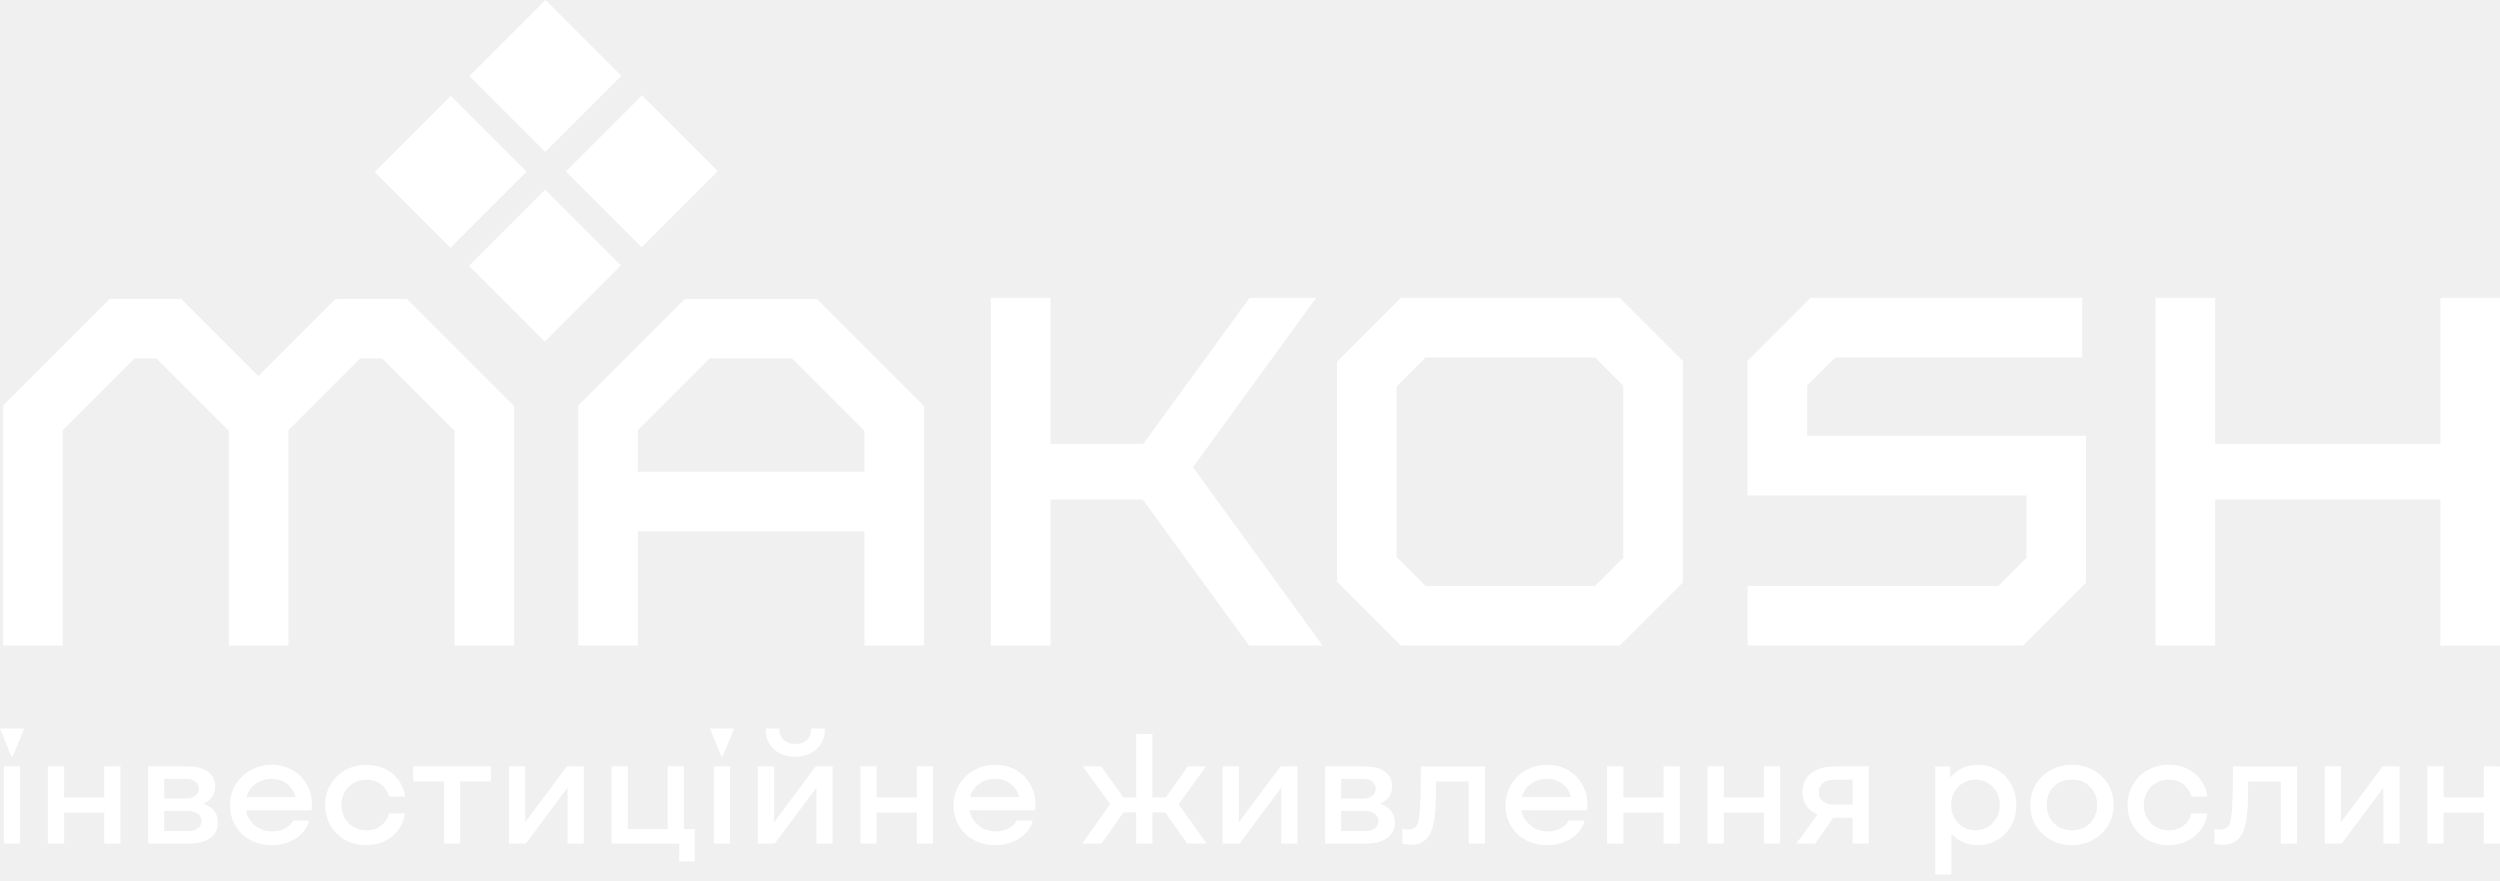
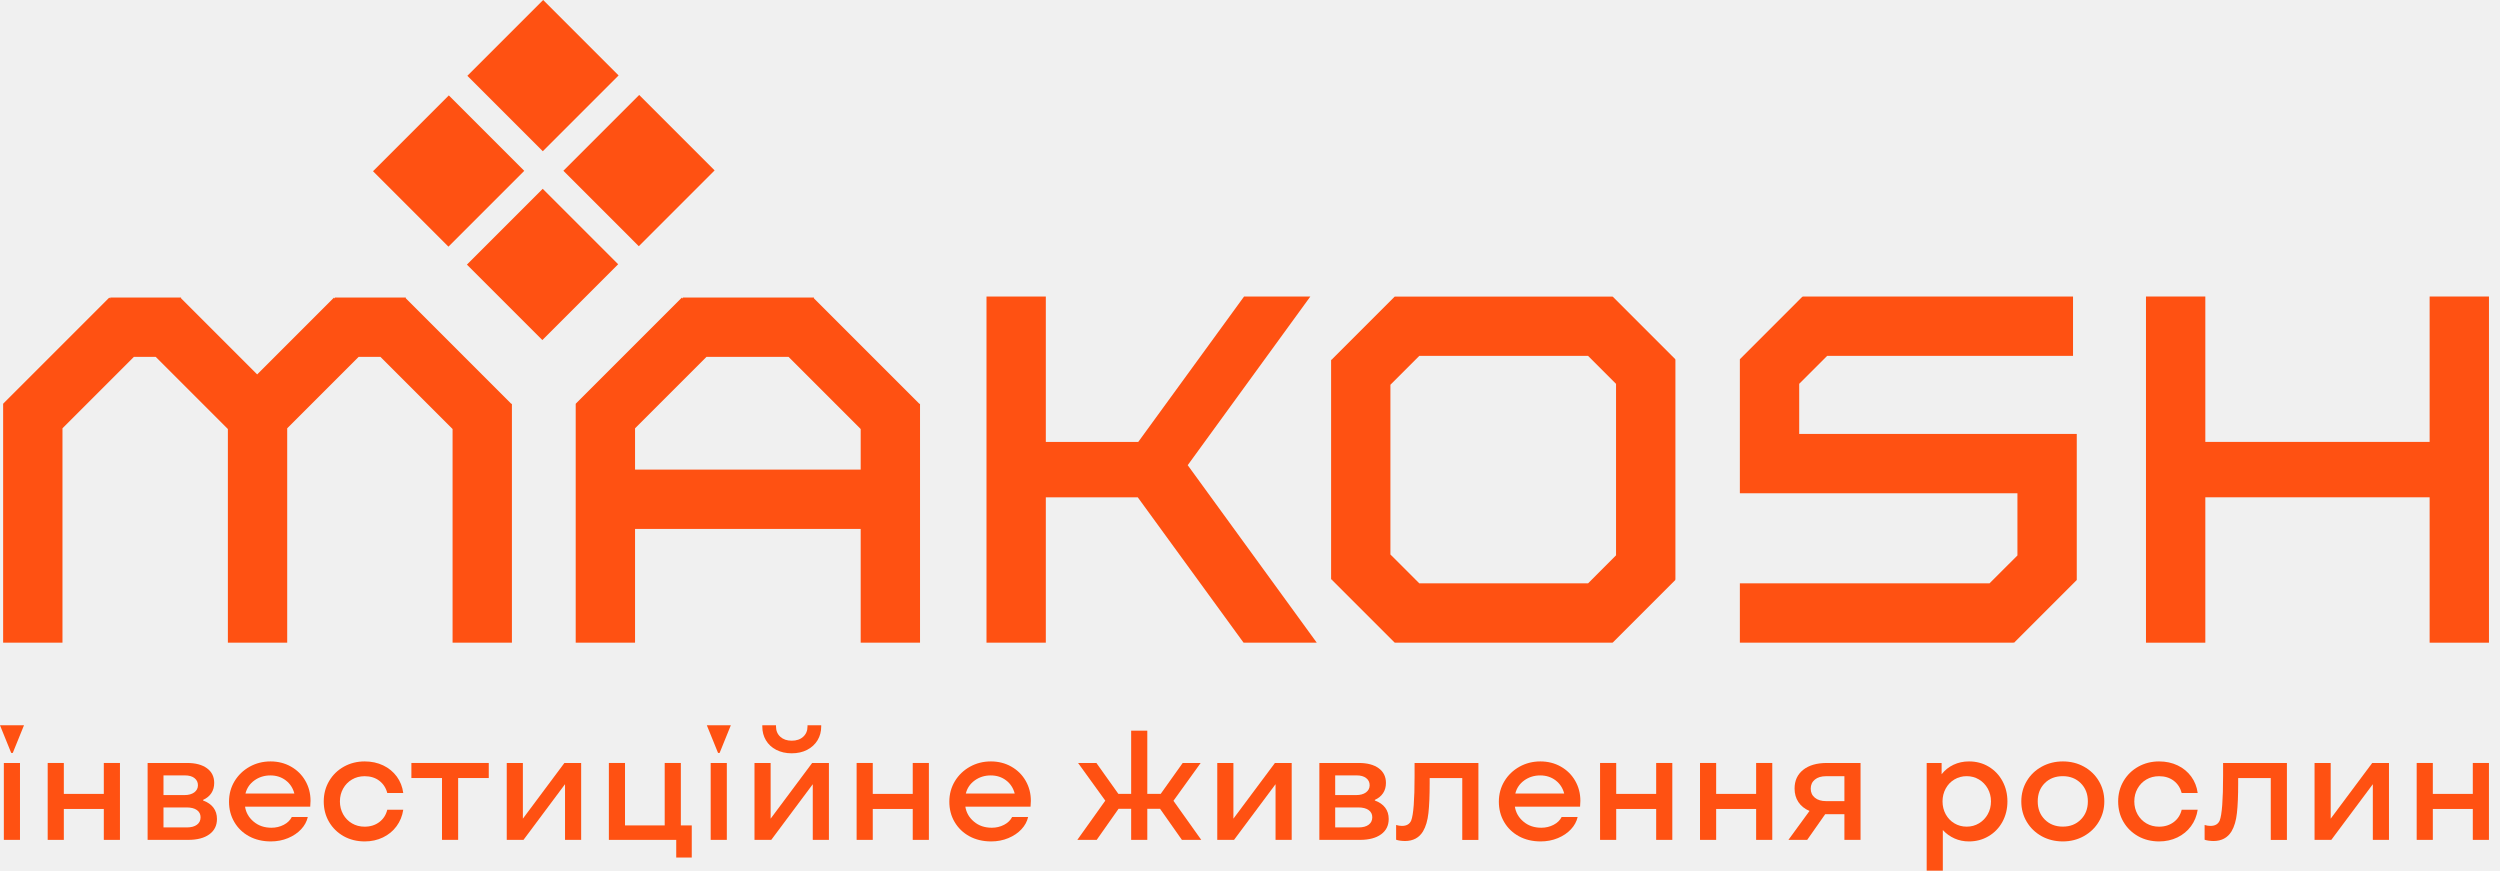
- <svg xmlns="http://www.w3.org/2000/svg" width="230" height="81" viewBox="0 0 230 81" fill="none">
-   <path d="M50.191 4.29993e-07L43.185 7.005L50.156 13.976L57.162 6.971L50.191 4.29993e-07Z" fill="white" />
-   <path d="M59.064 8.775L52.059 15.78L59.029 22.751L66.035 15.746L59.064 8.775Z" fill="white" />
-   <path d="M50.152 17.447L43.147 24.452L50.117 31.423L57.123 24.418L50.152 17.447Z" fill="white" />
-   <path d="M41.44 22.793L48.445 15.787L41.474 8.816L34.469 15.822L41.44 22.793Z" fill="white" />
-   <path d="M121.085 27.401H114.961L105.183 40.835H96.641V27.401H91.158V59.389H96.641V45.955H105.137L114.915 59.389H121.678L109.752 42.985L121.085 27.401Z" fill="white" />
-   <path d="M224.517 27.401V40.835H203.79V27.401H198.307V59.389H203.79V45.955H224.517V59.389H230V27.401H224.517Z" fill="white" />
-   <path d="M84.947 37.305L75.212 27.569V27.495H63.098V27.59L63.009 27.501L53.205 37.305L53.216 37.316H53.199V59.389H58.682V48.878H79.533V59.389H85.016V37.316H84.936L84.947 37.305ZM58.682 43.395V39.578L65.285 32.975H72.864L79.533 39.644V43.395H58.682Z" fill="white" />
-   <path d="M149.028 27.412L149.008 27.432V27.406H128.891V27.426L128.877 27.412L123.084 33.204L123.116 33.236H123.004V53.554H123.118L123.084 53.588L128.877 59.381L128.891 59.366V59.386H149.008V59.361L149.028 59.381L154.821 53.588L154.786 53.554H154.821V33.236H154.789L154.821 33.204L149.028 27.412ZM146.749 53.906H131.153L128.484 51.237V35.555L131.153 32.887H146.749L149.335 35.472V51.315L146.749 53.906Z" fill="white" />
-   <path d="M191.91 40.096H166.261V35.466L168.843 32.887H191.564V27.401H166.607V27.438L166.57 27.401L160.777 33.196L160.789 33.204H160.777V40.096V45.58H186.427V51.326L183.847 53.906H160.777V59.389H186.08V59.355L186.118 59.389L191.91 53.597L191.899 53.585H191.91V44.595V40.096Z" fill="white" />
-   <path d="M47.236 37.305L37.501 27.567V27.492H30.952V27.587L30.863 27.498L23.765 34.599L16.733 27.567V27.492H10.188V27.587L10.099 27.498L0.292 37.305L0.306 37.316H0.289V59.389H5.772V39.578L12.375 32.975H14.388L21.057 39.644V59.389H26.54V39.578L33.142 32.975H35.153L41.821 39.644V59.389H47.304V37.316H47.224L47.236 37.305Z" fill="white" />
-   <path d="M0 67.023H2.216L1.18 69.58H1.037L0 67.023ZM0.355 70.505H1.847V77.611H0.355V70.505Z" fill="white" />
-   <path d="M4.406 70.505H5.898V73.362H9.592V70.505H11.084V77.611H9.592V74.754H5.898V77.611H4.406V70.505Z" fill="white" />
-   <path d="M17.294 70.505C18.07 70.505 18.683 70.668 19.127 70.994C19.573 71.321 19.794 71.773 19.794 72.352C19.794 72.712 19.705 73.024 19.53 73.291C19.356 73.557 19.101 73.766 18.769 73.915V73.972C19.187 74.124 19.502 74.344 19.722 74.633C19.94 74.923 20.049 75.272 20.049 75.679C20.049 76.286 19.814 76.758 19.344 77.099C18.875 77.439 18.225 77.611 17.392 77.611H13.641V70.505H17.294ZM17.95 73.225C18.176 73.059 18.291 72.838 18.291 72.563C18.291 72.288 18.185 72.068 17.97 71.902C17.758 71.736 17.466 71.653 17.097 71.653H15.107V73.471H17.039C17.417 73.474 17.721 73.391 17.95 73.225ZM18.199 76.211C18.422 76.045 18.534 75.816 18.534 75.521C18.534 75.238 18.419 75.014 18.193 74.854C17.967 74.694 17.649 74.614 17.24 74.614H15.107V76.46H17.265C17.663 76.46 17.976 76.377 18.199 76.211Z" fill="white" />
-   <path d="M23.015 77.276C22.43 76.959 21.978 76.52 21.652 75.962C21.325 75.404 21.162 74.777 21.162 74.087C21.162 73.385 21.334 72.752 21.675 72.188C22.015 71.624 22.479 71.18 23.066 70.851C23.653 70.525 24.297 70.362 24.999 70.362C25.689 70.362 26.319 70.519 26.883 70.837C27.447 71.155 27.891 71.59 28.212 72.145C28.532 72.701 28.695 73.316 28.695 74.001C28.695 74.132 28.687 74.313 28.667 74.542H22.642C22.728 75.092 22.992 75.553 23.438 75.928C23.885 76.303 24.432 76.489 25.088 76.489C25.494 76.489 25.872 76.4 26.219 76.22C26.565 76.039 26.814 75.799 26.966 75.495H28.444C28.349 75.913 28.143 76.291 27.825 76.632C27.507 76.973 27.103 77.245 26.617 77.448C26.13 77.651 25.595 77.754 25.019 77.754C24.263 77.752 23.599 77.594 23.015 77.276ZM26.405 72.111C26.007 71.807 25.534 71.656 24.985 71.656C24.426 71.656 23.934 71.81 23.507 72.117C23.081 72.426 22.806 72.83 22.683 73.331H27.201C27.069 72.821 26.803 72.414 26.405 72.111Z" fill="white" />
-   <path d="M31.757 77.271C31.184 76.947 30.735 76.509 30.406 75.948C30.079 75.389 29.916 74.76 29.916 74.058C29.916 73.368 30.082 72.738 30.414 72.174C30.746 71.61 31.202 71.166 31.777 70.845C32.355 70.525 32.994 70.362 33.696 70.362C34.331 70.362 34.904 70.485 35.416 70.731C35.929 70.977 36.344 71.321 36.668 71.762C36.988 72.203 37.189 72.707 37.263 73.276H35.786C35.663 72.804 35.416 72.426 35.047 72.145C34.678 71.865 34.228 71.727 33.696 71.727C33.26 71.727 32.868 71.83 32.525 72.034C32.178 72.237 31.906 72.517 31.708 72.873C31.511 73.228 31.411 73.623 31.411 74.058C31.411 74.493 31.511 74.888 31.708 75.246C31.906 75.601 32.181 75.882 32.525 76.085C32.871 76.288 33.26 76.391 33.696 76.391C34.225 76.391 34.678 76.248 35.053 75.965C35.428 75.681 35.671 75.301 35.786 74.828H37.263C37.177 75.398 36.971 75.905 36.645 76.349C36.318 76.795 35.897 77.139 35.388 77.385C34.875 77.631 34.311 77.754 33.696 77.754C32.977 77.752 32.33 77.591 31.757 77.271Z" fill="white" />
-   <path d="M40.845 71.896H38.016V70.505H45.165V71.896H42.336V77.609H40.845V71.896Z" fill="white" />
-   <path d="M46.826 70.505H48.318V75.65L52.155 70.505H53.704V77.611H52.212V72.466L48.375 77.611H46.826V70.505Z" fill="white" />
-   <path d="M62.489 77.611H56.264V70.505H57.755V76.274H61.423V70.505H62.915V76.274H63.923V79.243H62.489V77.611Z" fill="white" />
-   <path d="M65.318 67.023H67.534L66.498 69.58H66.355L65.318 67.023ZM65.673 70.505H67.165V77.611H65.673V70.505Z" fill="white" />
-   <path d="M69.721 70.505H71.213V75.65L75.049 70.505H76.598V77.611H75.107V72.466L71.27 77.611H69.721V70.505ZM71.731 69.291C71.318 69.079 71.001 68.784 70.777 68.409C70.554 68.034 70.442 67.61 70.442 67.137V67.023H71.708V67.123C71.708 67.521 71.84 67.842 72.106 68.082C72.372 68.323 72.721 68.446 73.157 68.446C73.6 68.446 73.958 68.326 74.222 68.082C74.488 67.842 74.62 67.521 74.62 67.123V67.023H75.885V67.137C75.885 67.613 75.771 68.036 75.545 68.409C75.319 68.784 74.998 69.076 74.585 69.291C74.173 69.505 73.698 69.611 73.157 69.611C72.615 69.611 72.143 69.502 71.731 69.291Z" fill="white" />
-   <path d="M79.158 70.505H80.65V73.362H84.344V70.505H85.835V77.611H84.344V74.754H80.65V77.611H79.158V70.505Z" fill="white" />
-   <path d="M89.582 77.276C88.998 76.959 88.546 76.52 88.216 75.962C87.887 75.404 87.727 74.777 87.727 74.087C87.727 73.385 87.898 72.752 88.239 72.188C88.58 71.624 89.044 71.18 89.631 70.851C90.218 70.525 90.862 70.362 91.563 70.362C92.253 70.362 92.883 70.519 93.447 70.837C94.011 71.155 94.455 71.59 94.776 72.145C95.097 72.701 95.26 73.316 95.26 74.001C95.26 74.132 95.251 74.313 95.231 74.542H89.207C89.293 75.092 89.556 75.553 90.003 75.928C90.447 76.303 90.996 76.489 91.652 76.489C92.059 76.489 92.437 76.4 92.783 76.22C93.13 76.039 93.379 75.799 93.531 75.495H95.008C94.913 75.913 94.707 76.291 94.389 76.632C94.072 76.973 93.668 77.245 93.181 77.448C92.694 77.651 92.159 77.754 91.583 77.754C90.83 77.752 90.166 77.594 89.582 77.276ZM92.972 72.111C92.574 71.807 92.102 71.656 91.552 71.656C90.994 71.656 90.501 71.81 90.075 72.117C89.648 72.426 89.373 72.83 89.25 73.331H93.768C93.636 72.821 93.37 72.414 92.972 72.111Z" fill="white" />
-   <path d="M102.137 73.986L99.623 70.505H101.316L103.349 73.362H104.528V67.521H106.02V73.362H107.257L109.29 70.505H110.953L108.437 74.001L111.008 77.611H109.218L107.2 74.74H106.02V77.611H104.528V74.74H103.363L101.344 77.611H99.555L102.137 73.986Z" fill="white" />
-   <path d="M112.484 70.505H113.976V75.65L117.813 70.505H119.362V77.611H117.87V72.466L114.033 77.611H112.484V70.505Z" fill="white" />
-   <path d="M125.573 70.505C126.349 70.505 126.962 70.668 127.406 70.994C127.853 71.321 128.073 71.773 128.073 72.352C128.073 72.712 127.984 73.024 127.81 73.291C127.635 73.557 127.38 73.766 127.048 73.915V73.972C127.466 74.124 127.781 74.344 128.002 74.633C128.219 74.923 128.328 75.272 128.328 75.679C128.328 76.286 128.093 76.758 127.624 77.099C127.154 77.439 126.504 77.611 125.671 77.611H121.92V70.505H125.573ZM126.226 73.225C126.453 73.059 126.567 72.838 126.567 72.563C126.567 72.288 126.461 72.068 126.246 71.902C126.034 71.736 125.742 71.653 125.373 71.653H123.383V73.471H125.316C125.697 73.474 126 73.391 126.226 73.225ZM126.475 76.211C126.699 76.045 126.81 75.816 126.81 75.521C126.81 75.238 126.696 75.014 126.47 74.854C126.244 74.694 125.926 74.614 125.516 74.614H123.383V76.46H125.542C125.943 76.46 126.252 76.377 126.475 76.211Z" fill="white" />
-   <path d="M129.012 77.597V76.234C129.201 76.291 129.381 76.32 129.553 76.32C129.98 76.32 130.263 76.154 130.406 75.822C130.615 75.281 130.718 73.909 130.718 71.701V70.507H136.617V77.614H135.125V71.902H132.113V72.4C132.113 73.528 132.075 74.436 131.998 75.129C131.921 75.822 131.758 76.383 131.5 76.821C131.139 77.417 130.581 77.717 129.822 77.717C129.49 77.709 129.221 77.671 129.012 77.597Z" fill="white" />
-   <path d="M140.358 77.276C139.777 76.959 139.322 76.52 138.996 75.962C138.669 75.404 138.506 74.777 138.506 74.087C138.506 73.385 138.678 72.752 139.018 72.188C139.359 71.624 139.823 71.18 140.41 70.851C140.997 70.525 141.641 70.362 142.343 70.362C143.033 70.362 143.663 70.519 144.227 70.837C144.791 71.155 145.235 71.59 145.555 72.145C145.876 72.701 146.039 73.316 146.039 74.001C146.039 74.132 146.031 74.313 146.011 74.542H139.986C140.072 75.092 140.336 75.553 140.782 75.928C141.229 76.303 141.776 76.489 142.431 76.489C142.838 76.489 143.216 76.4 143.562 76.22C143.909 76.039 144.158 75.799 144.31 75.495H145.787C145.693 75.913 145.487 76.291 145.169 76.632C144.851 76.973 144.45 77.245 143.96 77.448C143.474 77.651 142.938 77.754 142.363 77.754C141.607 77.752 140.943 77.594 140.358 77.276ZM143.749 72.111C143.351 71.807 142.878 71.656 142.328 71.656C141.77 71.656 141.278 71.81 140.851 72.117C140.424 72.426 140.149 72.83 140.026 73.331H144.545C144.413 72.821 144.147 72.414 143.749 72.111Z" fill="white" />
-   <path d="M147.857 70.505H149.349V73.362H153.043V70.505H154.535V77.611H153.043V74.754H149.349V77.611H147.857V70.505Z" fill="white" />
-   <path d="M157.094 70.505H158.586V73.362H162.279V70.505H163.771V77.611H162.279V74.754H158.586V77.611H157.094V70.505Z" fill="white" />
-   <path d="M166.189 74.121C165.951 73.766 165.833 73.345 165.833 72.864C165.833 72.134 166.1 71.558 166.629 71.137C167.159 70.716 167.889 70.505 168.817 70.505H171.929V77.611H170.438V75.238H168.662L166.999 77.611H165.264L167.211 74.94C166.767 74.748 166.426 74.476 166.189 74.121ZM170.438 71.727H168.745C168.31 71.727 167.964 71.83 167.709 72.039C167.454 72.248 167.325 72.529 167.325 72.878C167.325 73.231 167.454 73.508 167.709 73.717C167.964 73.926 168.31 74.029 168.745 74.029H170.438V71.727Z" fill="white" />
-   <path d="M179.419 70.505V71.541C179.723 71.163 180.089 70.871 180.522 70.668C180.954 70.465 181.429 70.362 181.95 70.362C182.623 70.362 183.23 70.522 183.769 70.845C184.31 71.169 184.733 71.61 185.04 72.174C185.346 72.738 185.501 73.365 185.501 74.058C185.501 74.751 185.346 75.378 185.04 75.942C184.731 76.506 184.307 76.95 183.76 77.271C183.216 77.594 182.612 77.754 181.947 77.754C181.464 77.754 181.017 77.663 180.605 77.477C180.192 77.291 179.834 77.033 179.531 76.704V80.455H178.039V70.507H179.419V70.505ZM182.872 76.082C183.213 75.879 183.482 75.598 183.683 75.243C183.883 74.888 183.98 74.493 183.98 74.055C183.98 73.62 183.88 73.225 183.683 72.87C183.482 72.515 183.213 72.234 182.872 72.031C182.532 71.828 182.154 71.724 181.736 71.724C181.318 71.724 180.94 71.828 180.599 72.031C180.258 72.234 179.989 72.515 179.797 72.87C179.602 73.225 179.505 73.62 179.505 74.055C179.505 74.49 179.602 74.885 179.797 75.243C179.992 75.598 180.258 75.879 180.599 76.082C180.94 76.286 181.318 76.389 181.736 76.389C182.154 76.389 182.532 76.286 182.872 76.082Z" fill="white" />
-   <path d="M188.666 77.271C188.085 76.947 187.624 76.506 187.289 75.942C186.951 75.378 186.785 74.751 186.785 74.058C186.785 73.368 186.954 72.738 187.289 72.174C187.624 71.61 188.088 71.166 188.675 70.845C189.262 70.525 189.912 70.362 190.622 70.362C191.341 70.362 191.994 70.522 192.575 70.845C193.159 71.169 193.617 71.61 193.952 72.174C194.287 72.738 194.456 73.365 194.456 74.058C194.456 74.739 194.287 75.364 193.952 75.928C193.617 76.492 193.153 76.936 192.566 77.265C191.979 77.591 191.329 77.754 190.619 77.754C189.9 77.752 189.248 77.591 188.666 77.271ZM192.283 75.733C192.718 75.298 192.936 74.739 192.936 74.055C192.936 73.374 192.718 72.815 192.283 72.377C191.847 71.942 191.292 71.724 190.619 71.724C189.938 71.724 189.379 71.939 188.95 72.371C188.517 72.804 188.303 73.365 188.303 74.055C188.303 74.737 188.52 75.298 188.956 75.733C189.391 76.168 189.946 76.386 190.619 76.386C191.292 76.389 191.847 76.171 192.283 75.733Z" fill="white" />
-   <path d="M197.575 77.271C197.003 76.947 196.553 76.509 196.224 75.948C195.898 75.389 195.734 74.76 195.734 74.058C195.734 73.368 195.9 72.738 196.233 72.174C196.565 71.61 197.02 71.166 197.596 70.845C198.174 70.525 198.812 70.362 199.514 70.362C200.15 70.362 200.722 70.485 201.235 70.731C201.747 70.977 202.162 71.321 202.486 71.762C202.807 72.203 203.007 72.707 203.082 73.276H201.604C201.481 72.804 201.235 72.426 200.865 72.145C200.496 71.865 200.047 71.727 199.514 71.727C199.079 71.727 198.686 71.83 198.34 72.034C197.994 72.237 197.722 72.517 197.524 72.873C197.324 73.228 197.226 73.623 197.226 74.058C197.226 74.493 197.326 74.888 197.524 75.246C197.724 75.601 197.996 75.882 198.34 76.085C198.686 76.288 199.076 76.391 199.514 76.391C200.044 76.391 200.496 76.248 200.871 75.965C201.246 75.681 201.49 75.301 201.604 74.828H203.082C202.996 75.398 202.79 75.905 202.463 76.349C202.137 76.795 201.716 77.139 201.206 77.385C200.694 77.631 200.13 77.754 199.514 77.754C198.795 77.752 198.148 77.591 197.575 77.271Z" fill="white" />
-   <path d="M203.723 77.597V76.234C203.912 76.291 204.092 76.32 204.264 76.32C204.69 76.32 204.974 76.154 205.117 75.822C205.326 75.281 205.429 73.909 205.429 71.701V70.507H211.328V77.614H209.836V71.902H206.824V72.4C206.824 73.528 206.786 74.436 206.709 75.129C206.635 75.822 206.469 76.383 206.211 76.821C205.85 77.417 205.292 77.717 204.533 77.717C204.201 77.709 203.929 77.671 203.723 77.597Z" fill="white" />
-   <path d="M213.883 70.505H215.375V75.65L219.211 70.505H220.76V77.611H219.269V72.466L215.432 77.611H213.883V70.505Z" fill="white" />
-   <path d="M223.32 70.505H224.812V73.362H228.506V70.505H229.998V77.611H228.506V74.754H224.812V77.611H223.32V70.505Z" fill="white" />
+ <svg xmlns="http://www.w3.org/2000/svg" width="201" height="70" viewBox="0 0 201 70" fill="none">
+   <path d="M43.67 7.07825e-05L37.575 6.095L43.64 12.16L49.735 6.065L43.67 7.07825e-05Z" fill="#FF5112" />
+   <path d="M51.39 7.635L45.295 13.73L51.36 19.795L57.455 13.7L51.39 7.635Z" fill="#FF5112" />
+   <path d="M43.635 15.18L37.54 21.275L43.605 27.34L49.7 21.245L43.635 15.18Z" fill="#FF5112" />
+   <path d="M36.055 19.831L42.15 13.736L36.085 7.671L29.99 13.766L36.055 19.831Z" fill="#FF5112" />
+   <path d="M105.352 23.84H100.023L91.516 35.529H84.084V23.84H79.314V51.672H84.084V39.983H91.476L99.984 51.672H105.868L95.492 37.4L105.352 23.84Z" fill="#FF5112" />
+   <path d="M195.342 23.84V35.529H177.308V23.84H172.537V51.672H177.308V39.983H195.342V51.672H200.113V23.84H195.342Z" fill="#FF5112" />
+   <path d="M73.91 32.457L65.44 23.987V23.922H54.899V24.005L54.822 23.927L46.292 32.457L46.302 32.467H46.287V51.672H51.058V42.527H69.199V51.672H73.97V32.467H73.9L73.91 32.457ZM51.058 37.756V34.435L56.803 28.691H63.397L69.199 34.493V37.756H51.058Z" fill="#FF5112" />
+   <path d="M129.664 23.85L129.646 23.867V23.845H112.143V23.863L112.13 23.85L107.09 28.89L107.118 28.917H107.021V46.595H107.12L107.09 46.625L112.13 51.665L112.143 51.652V51.67H129.646V51.647L129.664 51.665L134.703 46.625L134.673 46.595H134.703V28.917H134.676L134.703 28.89L129.664 23.85ZM127.681 46.901H114.111L111.789 44.58V30.935L114.111 28.613H127.681L129.93 30.863V44.647L127.681 46.901Z" fill="#FF5112" />
+   <path d="M166.972 34.886H144.656V30.858L146.903 28.613H166.671V23.84H144.957V23.872L144.925 23.84L139.885 28.882L139.895 28.89H139.885V34.886V39.657H162.202V44.657L159.957 46.901H139.885V51.672H161.9V51.642L161.933 51.672L166.972 46.632L166.962 46.622H166.972V38.8V34.886Z" fill="#FF5112" />
+   <path d="M41.098 32.457L32.628 23.985V23.92H26.93V24.002L26.853 23.925L20.677 30.103L14.559 23.985V23.92H8.864V24.002L8.787 23.925L0.254 32.457L0.267 32.467H0.252V51.672H5.023V34.435L10.767 28.691H12.519L18.321 34.493V51.672H23.091V34.435L28.836 28.691H30.585L36.387 34.493V51.672H41.158V32.467H41.088L41.098 32.457Z" fill="#FF5112" />
+   <path d="M0 58.314H1.928L1.026 60.538H0.902L0 58.314ZM0.309 61.343H1.607V67.526H0.309V61.343Z" fill="#FF5112" />
+   <path d="M3.834 61.343H5.132V63.829H8.346V61.343H9.644V67.526H8.346V65.04H5.132V67.526H3.834V61.343Z" fill="#FF5112" />
+   <path d="M15.047 61.343C15.722 61.343 16.255 61.485 16.641 61.769C17.03 62.053 17.222 62.447 17.222 62.95C17.222 63.264 17.145 63.535 16.993 63.767C16.841 63.999 16.619 64.18 16.33 64.31V64.36C16.694 64.492 16.968 64.684 17.16 64.935C17.349 65.187 17.444 65.491 17.444 65.845C17.444 66.373 17.239 66.784 16.831 67.08C16.422 67.377 15.857 67.526 15.132 67.526H11.868V61.343H15.047ZM15.617 63.71C15.814 63.565 15.914 63.373 15.914 63.134C15.914 62.895 15.822 62.703 15.635 62.559C15.45 62.414 15.196 62.342 14.875 62.342H13.144V63.924H14.825C15.154 63.926 15.418 63.854 15.617 63.71ZM15.834 66.308C16.029 66.163 16.126 65.964 16.126 65.708C16.126 65.461 16.026 65.267 15.829 65.127C15.632 64.988 15.356 64.918 15 64.918H13.144V66.525H15.022C15.368 66.525 15.64 66.453 15.834 66.308Z" fill="#FF5112" />
+   <path d="M20.024 67.235C19.516 66.958 19.123 66.577 18.839 66.091C18.555 65.606 18.413 65.06 18.413 64.46C18.413 63.849 18.562 63.299 18.858 62.808C19.155 62.317 19.559 61.931 20.069 61.644C20.58 61.36 21.14 61.218 21.751 61.218C22.351 61.218 22.899 61.355 23.39 61.632C23.881 61.908 24.267 62.287 24.546 62.77C24.825 63.254 24.967 63.789 24.967 64.385C24.967 64.499 24.959 64.656 24.942 64.856H19.701C19.775 65.334 20.005 65.735 20.393 66.061C20.782 66.388 21.258 66.55 21.828 66.55C22.182 66.55 22.511 66.472 22.812 66.316C23.113 66.159 23.33 65.949 23.462 65.685H24.748C24.666 66.049 24.486 66.378 24.21 66.674C23.933 66.971 23.582 67.207 23.158 67.384C22.735 67.561 22.269 67.651 21.768 67.651C21.111 67.648 20.533 67.511 20.024 67.235ZM22.974 62.741C22.628 62.477 22.217 62.344 21.738 62.344C21.253 62.344 20.824 62.479 20.453 62.746C20.082 63.015 19.843 63.366 19.735 63.802H23.667C23.552 63.358 23.32 63.005 22.974 62.741Z" fill="#FF5112" />
+   <path d="M27.63 67.23C27.132 66.948 26.741 66.567 26.455 66.079C26.171 65.593 26.029 65.045 26.029 64.435C26.029 63.834 26.173 63.286 26.462 62.795C26.751 62.305 27.147 61.919 27.648 61.639C28.151 61.36 28.707 61.218 29.317 61.218C29.87 61.218 30.368 61.326 30.814 61.54C31.26 61.754 31.621 62.053 31.903 62.437C32.182 62.82 32.356 63.259 32.421 63.755H31.136C31.029 63.343 30.814 63.015 30.493 62.77C30.172 62.526 29.78 62.407 29.317 62.407C28.938 62.407 28.597 62.496 28.298 62.673C27.997 62.85 27.76 63.094 27.588 63.403C27.416 63.712 27.329 64.056 27.329 64.435C27.329 64.813 27.416 65.157 27.588 65.469C27.76 65.777 27.999 66.022 28.298 66.198C28.599 66.375 28.938 66.465 29.317 66.465C29.778 66.465 30.172 66.34 30.498 66.094C30.824 65.847 31.036 65.516 31.136 65.105H32.421C32.346 65.6 32.167 66.041 31.883 66.428C31.599 66.816 31.233 67.115 30.789 67.329C30.343 67.544 29.853 67.651 29.317 67.651C28.692 67.648 28.129 67.509 27.63 67.23Z" fill="#FF5112" />
+   <path d="M35.537 62.554H33.076V61.343H39.297V62.554H36.835V67.524H35.537V62.554Z" fill="#FF5112" />
+   <path d="M40.742 61.343H42.039V65.82L45.378 61.343H46.725V67.526H45.428V63.049L42.089 67.526H40.742V61.343Z" fill="#FF5112" />
+   <path d="M54.369 67.526H48.953V61.343H50.251V66.363H53.442V61.343H54.74V66.363H55.617V68.946H54.369V67.526Z" fill="#FF5112" />
+   <path d="M56.83 58.314H58.758L57.856 60.538H57.732L56.83 58.314ZM57.139 61.343H58.437V67.526H57.139V61.343Z" fill="#FF5112" />
+   <path d="M60.661 61.343H61.959V65.82L65.297 61.343H66.645V67.526H65.347V63.05L62.009 67.526H60.661V61.343ZM62.41 60.287C62.051 60.102 61.775 59.846 61.58 59.52C61.386 59.193 61.289 58.824 61.289 58.413V58.314H62.39V58.401C62.39 58.747 62.505 59.026 62.736 59.236C62.968 59.445 63.272 59.552 63.651 59.552C64.037 59.552 64.348 59.447 64.577 59.236C64.809 59.026 64.924 58.747 64.924 58.401V58.314H66.025V58.413C66.025 58.827 65.925 59.196 65.728 59.52C65.531 59.846 65.252 60.1 64.894 60.287C64.535 60.474 64.121 60.566 63.651 60.566C63.18 60.566 62.769 60.471 62.41 60.287Z" fill="#FF5112" />
+   <path d="M68.872 61.343H70.17V63.829H73.384V61.343H74.682V67.526H73.384V65.04H70.17V67.526H68.872V61.343Z" fill="#FF5112" />
+   <path d="M77.941 67.235C77.433 66.958 77.039 66.577 76.752 66.091C76.466 65.606 76.326 65.06 76.326 64.46C76.326 63.849 76.476 63.299 76.772 62.808C77.069 62.317 77.472 61.931 77.983 61.644C78.494 61.36 79.054 61.218 79.665 61.218C80.265 61.218 80.813 61.355 81.304 61.632C81.795 61.908 82.181 62.287 82.46 62.77C82.739 63.254 82.881 63.789 82.881 64.385C82.881 64.499 82.873 64.656 82.856 64.856H77.614C77.689 65.334 77.918 65.735 78.307 66.061C78.693 66.388 79.171 66.55 79.742 66.55C80.096 66.55 80.424 66.472 80.726 66.316C81.027 66.159 81.244 65.949 81.376 65.685H82.662C82.579 66.049 82.4 66.378 82.124 66.674C81.847 66.971 81.496 67.207 81.072 67.384C80.649 67.561 80.183 67.651 79.682 67.651C79.027 67.648 78.449 67.511 77.941 67.235ZM80.89 62.741C80.544 62.477 80.133 62.344 79.655 62.344C79.169 62.344 78.74 62.479 78.369 62.746C77.998 63.015 77.759 63.366 77.652 63.802H81.583C81.468 63.358 81.237 63.005 80.89 62.741Z" fill="#FF5112" />
+   <path d="M88.865 64.372L86.677 61.343H88.15L89.918 63.829H90.945V58.747H92.243V63.829H93.319L95.088 61.343H96.535L94.345 64.385L96.582 67.526H95.025L93.269 65.028H92.243V67.526H90.945V65.028H89.931L88.174 67.526H86.617L88.865 64.372Z" fill="#FF5112" />
+   <path d="M97.868 61.343H99.166V65.82L102.504 61.343H103.852V67.526H102.554V63.049L99.216 67.526H97.868V61.343Z" fill="#FF5112" />
+   <path d="M109.255 61.343C109.93 61.343 110.463 61.485 110.85 61.769C111.238 62.053 111.43 62.447 111.43 62.95C111.43 63.264 111.353 63.535 111.201 63.767C111.049 63.999 110.827 64.18 110.538 64.31V64.36C110.902 64.492 111.176 64.684 111.368 64.935C111.557 65.187 111.652 65.491 111.652 65.845C111.652 66.373 111.448 66.784 111.039 67.08C110.63 67.377 110.065 67.526 109.34 67.526H106.076V61.343H109.255ZM109.823 63.71C110.02 63.565 110.12 63.373 110.12 63.134C110.12 62.895 110.028 62.703 109.841 62.559C109.656 62.414 109.402 62.342 109.081 62.342H107.349V63.924H109.031C109.362 63.926 109.626 63.854 109.823 63.71ZM110.04 66.308C110.234 66.163 110.331 65.964 110.331 65.708C110.331 65.461 110.232 65.267 110.035 65.127C109.838 64.988 109.562 64.918 109.205 64.918H107.349V66.525H109.228C109.577 66.525 109.846 66.453 110.04 66.308Z" fill="#FF5112" />
+   <path d="M112.248 67.514V66.328C112.412 66.378 112.569 66.403 112.718 66.403C113.09 66.403 113.336 66.258 113.461 65.969C113.643 65.498 113.732 64.305 113.732 62.384V61.346H118.864V67.529H117.566V62.559H114.946V62.992C114.946 63.974 114.913 64.763 114.846 65.366C114.779 65.969 114.637 66.457 114.412 66.839C114.099 67.357 113.613 67.618 112.953 67.618C112.664 67.611 112.429 67.579 112.248 67.514Z" fill="#FF5112" />
+   <path d="M122.12 67.235C121.614 66.958 121.218 66.577 120.934 66.091C120.65 65.606 120.508 65.06 120.508 64.46C120.508 63.849 120.658 63.299 120.954 62.808C121.25 62.317 121.654 61.931 122.165 61.644C122.675 61.36 123.236 61.218 123.846 61.218C124.447 61.218 124.995 61.355 125.486 61.632C125.976 61.908 126.362 62.287 126.641 62.77C126.92 63.254 127.062 63.789 127.062 64.385C127.062 64.499 127.055 64.656 127.038 64.856H121.796C121.871 65.334 122.1 65.735 122.489 66.061C122.877 66.388 123.353 66.55 123.924 66.55C124.277 66.55 124.606 66.472 124.908 66.316C125.209 66.159 125.426 65.949 125.558 65.685H126.843C126.761 66.049 126.582 66.378 126.305 66.674C126.029 66.971 125.68 67.207 125.254 67.384C124.83 67.561 124.365 67.651 123.864 67.651C123.206 67.648 122.628 67.511 122.12 67.235ZM125.07 62.741C124.723 62.477 124.312 62.344 123.834 62.344C123.348 62.344 122.92 62.479 122.548 62.746C122.177 63.015 121.938 63.366 121.831 63.802H125.762C125.647 63.358 125.416 63.005 125.07 62.741Z" fill="#FF5112" />
+   <path d="M128.645 61.343H129.943V63.829H133.156V61.343H134.454V67.526H133.156V65.04H129.943V67.526H128.645V61.343Z" fill="#FF5112" />
+   <path d="M136.681 61.343H137.979V63.829H141.193V61.343H142.491V67.526H141.193V65.04H137.979V67.526H136.681V61.343Z" fill="#FF5112" />
+   <path d="M144.593 64.489C144.386 64.18 144.284 63.814 144.284 63.396C144.284 62.761 144.516 62.26 144.977 61.894C145.438 61.527 146.073 61.343 146.88 61.343H149.588V67.526H148.29V65.461H146.746L145.298 67.526H143.789L145.483 65.202C145.096 65.035 144.8 64.798 144.593 64.489ZM148.29 62.407H146.818C146.439 62.407 146.138 62.496 145.916 62.678C145.694 62.86 145.582 63.104 145.582 63.408C145.582 63.715 145.694 63.956 145.916 64.138C146.138 64.32 146.439 64.41 146.818 64.41H148.29V62.407Z" fill="#FF5112" />
+   <path d="M156.106 61.343V62.245C156.37 61.916 156.688 61.662 157.065 61.485C157.441 61.308 157.854 61.218 158.308 61.218C158.893 61.218 159.421 61.358 159.89 61.639C160.361 61.921 160.729 62.305 160.996 62.795C161.262 63.286 161.397 63.832 161.397 64.435C161.397 65.037 161.262 65.583 160.996 66.074C160.727 66.565 160.358 66.951 159.882 67.23C159.409 67.511 158.883 67.651 158.305 67.651C157.884 67.651 157.496 67.571 157.137 67.409C156.778 67.247 156.467 67.023 156.203 66.737V70H154.905V61.346H156.106V61.343ZM159.11 66.196C159.406 66.019 159.641 65.775 159.815 65.466C159.989 65.157 160.074 64.813 160.074 64.432C160.074 64.053 159.987 63.71 159.815 63.401C159.641 63.092 159.406 62.848 159.11 62.671C158.814 62.494 158.485 62.404 158.121 62.404C157.757 62.404 157.428 62.494 157.132 62.671C156.835 62.848 156.601 63.092 156.434 63.401C156.265 63.71 156.18 64.053 156.18 64.432C156.18 64.811 156.265 65.155 156.434 65.466C156.604 65.775 156.835 66.019 157.132 66.196C157.428 66.373 157.757 66.463 158.121 66.463C158.485 66.463 158.814 66.373 159.11 66.196Z" fill="#FF5112" />
+   <path d="M164.149 67.23C163.644 66.948 163.243 66.565 162.951 66.074C162.657 65.583 162.513 65.037 162.513 64.435C162.513 63.834 162.66 63.286 162.951 62.795C163.243 62.305 163.646 61.919 164.157 61.639C164.668 61.36 165.233 61.218 165.851 61.218C166.476 61.218 167.044 61.358 167.55 61.639C168.058 61.921 168.457 62.305 168.748 62.795C169.04 63.286 169.187 63.832 169.187 64.435C169.187 65.028 169.04 65.571 168.748 66.061C168.457 66.552 168.053 66.938 167.543 67.225C167.032 67.509 166.466 67.651 165.848 67.651C165.223 67.648 164.655 67.509 164.149 67.23ZM167.296 65.892C167.675 65.513 167.864 65.028 167.864 64.432C167.864 63.839 167.675 63.353 167.296 62.972C166.917 62.594 166.434 62.404 165.848 62.404C165.256 62.404 164.77 62.591 164.396 62.967C164.02 63.343 163.833 63.832 163.833 64.432C163.833 65.025 164.022 65.513 164.401 65.892C164.78 66.271 165.263 66.46 165.848 66.46C166.434 66.463 166.917 66.273 167.296 65.892Z" fill="#FF5112" />
+   <path d="M171.902 67.23C171.404 66.948 171.013 66.567 170.726 66.079C170.442 65.593 170.3 65.045 170.3 64.435C170.3 63.834 170.445 63.286 170.734 62.795C171.023 62.305 171.419 61.919 171.92 61.639C172.423 61.36 172.978 61.218 173.589 61.218C174.142 61.218 174.64 61.326 175.086 61.54C175.532 61.754 175.893 62.053 176.175 62.437C176.454 62.82 176.628 63.259 176.693 63.755H175.407C175.3 63.343 175.086 63.015 174.765 62.77C174.443 62.526 174.052 62.407 173.589 62.407C173.21 62.407 172.869 62.496 172.567 62.673C172.266 62.85 172.029 63.094 171.857 63.403C171.683 63.712 171.598 64.056 171.598 64.435C171.598 64.813 171.685 65.157 171.857 65.469C172.032 65.777 172.268 66.022 172.567 66.198C172.869 66.375 173.208 66.465 173.589 66.465C174.05 66.465 174.443 66.34 174.77 66.094C175.096 65.847 175.308 65.516 175.407 65.105H176.693C176.618 65.6 176.439 66.041 176.155 66.428C175.871 66.816 175.504 67.115 175.061 67.329C174.615 67.544 174.124 67.651 173.589 67.651C172.963 67.648 172.4 67.509 171.902 67.23Z" fill="#FF5112" />
+   <path d="M177.251 67.514V66.328C177.415 66.378 177.572 66.403 177.722 66.403C178.093 66.403 178.34 66.258 178.464 65.969C178.646 65.498 178.736 64.305 178.736 62.384V61.346H183.868V67.529H182.57V62.559H179.949V62.992C179.949 63.974 179.917 64.763 179.849 65.366C179.785 65.969 179.64 66.457 179.416 66.839C179.102 67.357 178.616 67.618 177.956 67.618C177.667 67.611 177.43 67.579 177.251 67.514Z" fill="#FF5112" />
+   <path d="M186.09 61.343H187.388V65.82L190.726 61.343H192.074V67.526H190.776V63.049L187.437 67.526H186.09V61.343Z" fill="#FF5112" />
+   <path d="M194.301 61.343H195.599V63.829H198.813V61.343H200.111V67.526H198.813V65.04H195.599V67.526H194.301V61.343Z" fill="#FF5112" />
</svg>
